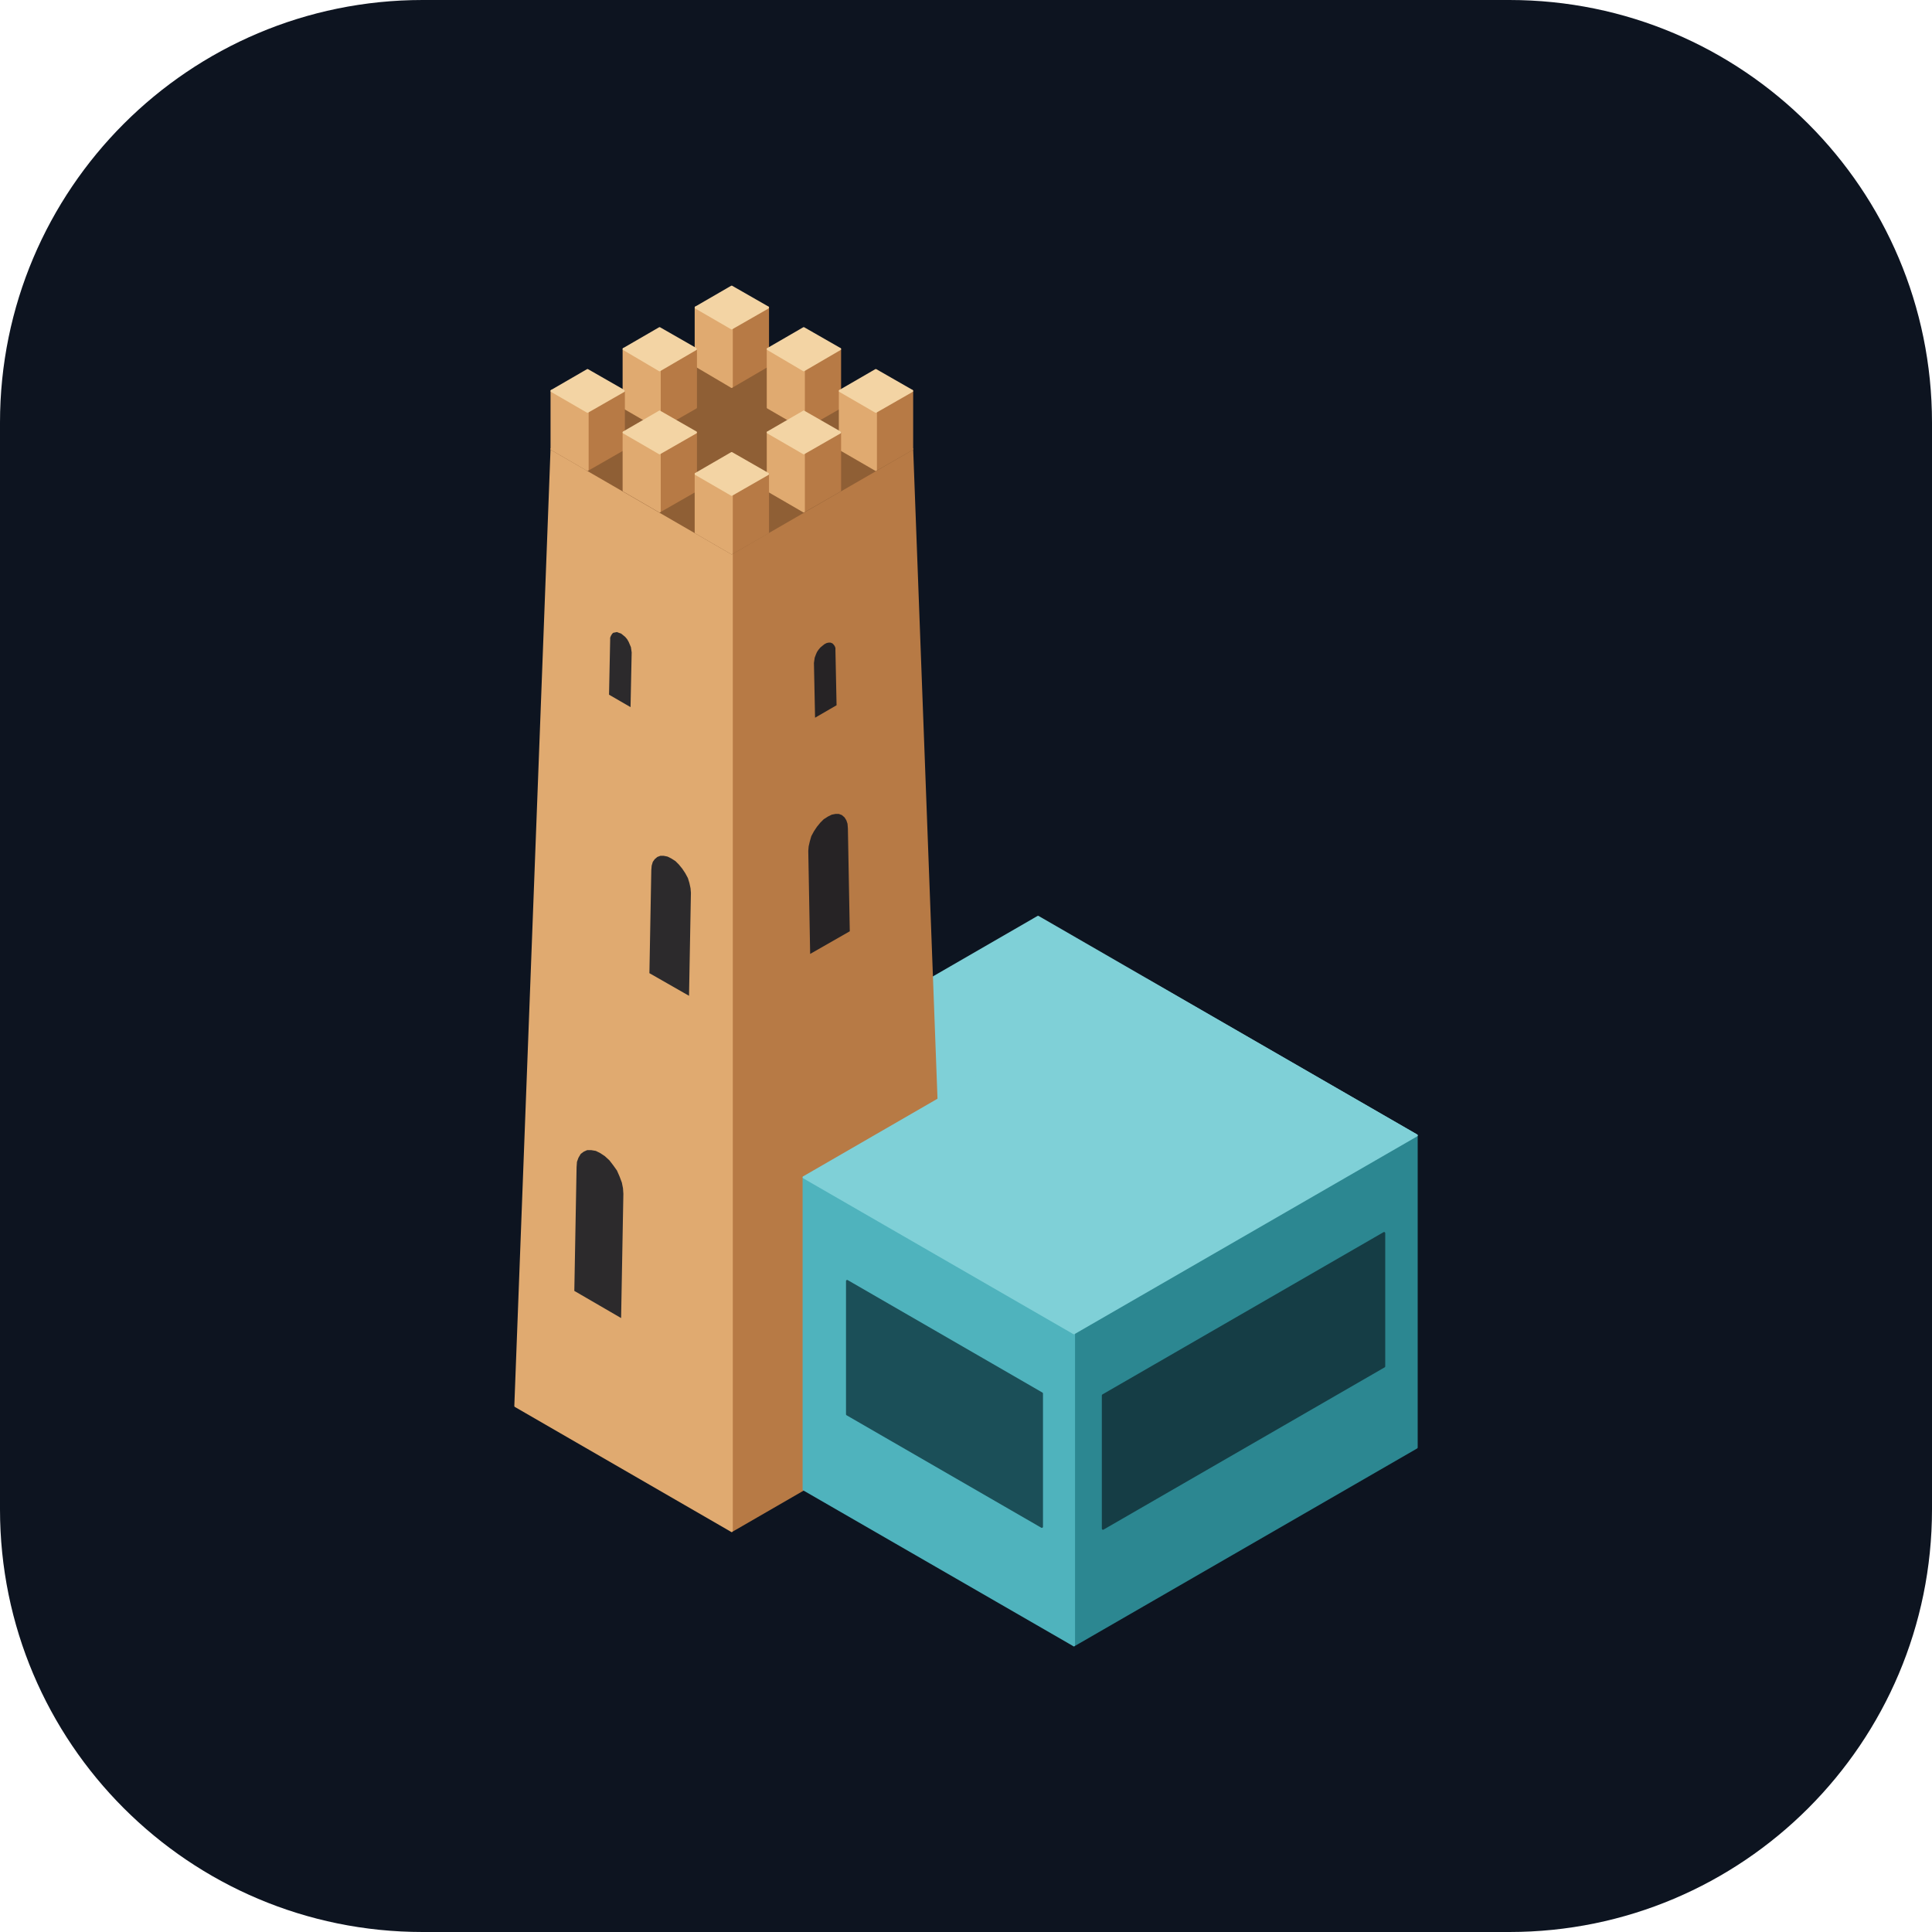
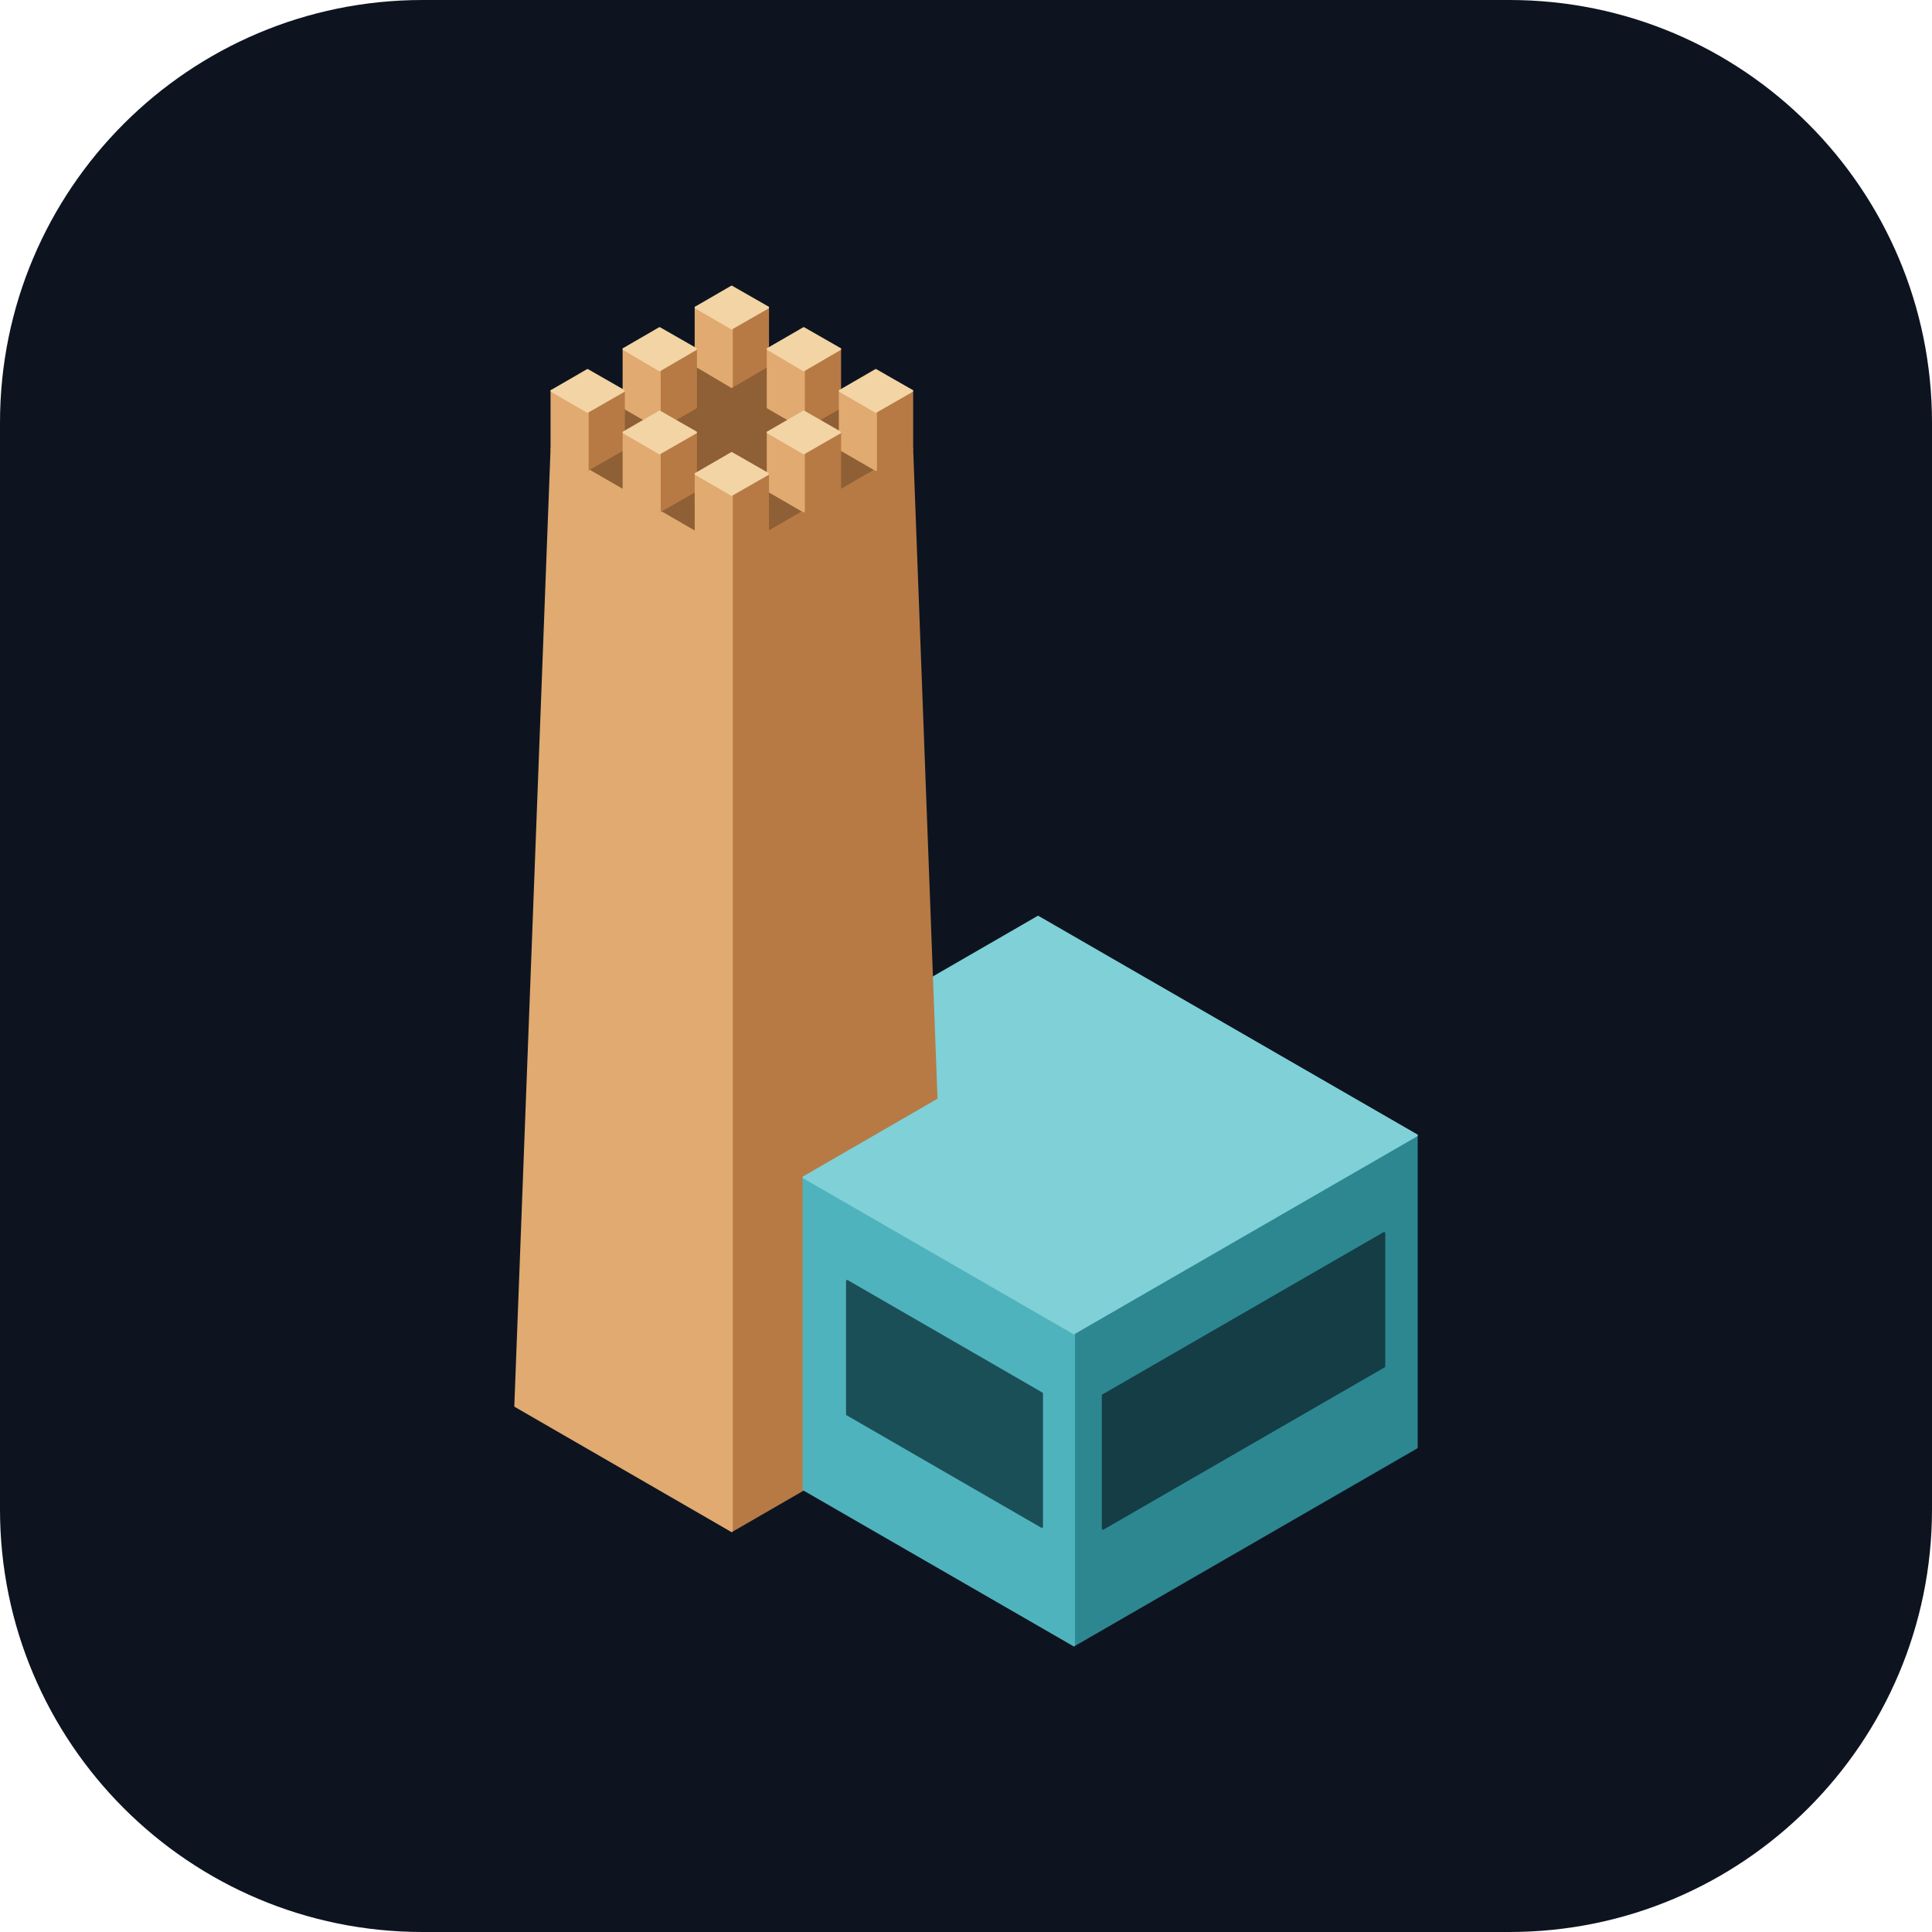
<svg xmlns="http://www.w3.org/2000/svg" viewBox="0 0 512 512">
  <rect width="512" height="512" rx="112" fill="#0d1420" />
-   <polygon points="275.1,243.0 375.4,300.9 284.6,353.3 184.4,295.4" fill="#7fd0d7" stroke="#7fd0d7" stroke-width="0.6" stroke-linejoin="round" />
+   <polygon points="205.0,283.5 275.1,243.0 375.4,300.9 284.6,353.3 205.0,307.3" fill="#7fd0d7" stroke="#7fd0d7" stroke-width="0.6" stroke-linejoin="round" />
+   <polygon points="193.9,91.4 241.7,119.0 193.9,146.6 146.2,119.0" fill="#8f5f35" stroke="#8f5f35" stroke-width="0.6" stroke-linejoin="round" />
  <polygon points="251.2,372.6 193.9,405.7 193.9,146.6 241.7,119.0" fill="#b77a45" stroke="#b77a45" stroke-width="0.6" stroke-linejoin="round" />
  <polygon points="136.6,372.6 193.9,405.7 193.9,146.6 146.2,119.0" fill="#e0aa70" stroke="#e0aa70" stroke-width="0.6" stroke-linejoin="round" />
-   <polygon points="193.9,91.4 241.7,119.0 193.9,146.6 146.2,119.0" fill="#8f5f35" stroke="#8f5f35" stroke-width="0.6" stroke-linejoin="round" />
  <polygon points="203.5,96.9 193.9,102.5 193.9,87.0 203.5,81.5" fill="#b77a45" stroke="#b77a45" stroke-width="0.6" stroke-linejoin="round" />
  <polygon points="184.4,96.9 193.9,102.5 193.9,87.0 184.4,81.5" fill="#e0aa70" stroke="#e0aa70" stroke-width="0.6" stroke-linejoin="round" />
  <polygon points="193.9,76.0 203.5,81.5 193.9,87.0 184.4,81.5" fill="#f3d4a4" stroke="#f3d4a4" stroke-width="0.6" stroke-linejoin="round" />
  <polygon points="222.6,108.0 213.0,113.5 213.0,98.1 222.6,92.5" fill="#b77a45" stroke="#b77a45" stroke-width="0.6" stroke-linejoin="round" />
  <polygon points="203.5,108.0 213.0,113.5 213.0,98.1 203.5,92.5" fill="#e0aa70" stroke="#e0aa70" stroke-width="0.6" stroke-linejoin="round" />
  <polygon points="213.0,87.0 222.6,92.5 213.0,98.1 203.5,92.5" fill="#f3d4a4" stroke="#f3d4a4" stroke-width="0.6" stroke-linejoin="round" />
  <polygon points="184.4,108.0 174.8,113.5 174.8,98.1 184.4,92.5" fill="#b77a45" stroke="#b77a45" stroke-width="0.6" stroke-linejoin="round" />
  <polygon points="165.3,108.0 174.8,113.5 174.8,98.1 165.3,92.5" fill="#e0aa70" stroke="#e0aa70" stroke-width="0.6" stroke-linejoin="round" />
  <polygon points="174.8,87.0 184.4,92.5 174.8,98.1 165.3,92.5" fill="#f3d4a4" stroke="#f3d4a4" stroke-width="0.6" stroke-linejoin="round" />
  <polygon points="165.3,119.0 155.7,124.5 155.7,109.1 165.3,103.6" fill="#b77a45" stroke="#b77a45" stroke-width="0.6" stroke-linejoin="round" />
  <polygon points="146.2,119.0 155.7,124.5 155.7,109.1 146.2,103.6" fill="#e0aa70" stroke="#e0aa70" stroke-width="0.6" stroke-linejoin="round" />
  <polygon points="155.7,98.1 165.3,103.6 155.7,109.1 146.2,103.6" fill="#f3d4a4" stroke="#f3d4a4" stroke-width="0.6" stroke-linejoin="round" />
  <polygon points="241.7,119.0 232.1,124.5 232.1,109.1 241.7,103.6" fill="#b77a45" stroke="#b77a45" stroke-width="0.6" stroke-linejoin="round" />
  <polygon points="222.6,119.0 232.1,124.5 232.1,109.1 222.6,103.6" fill="#e0aa70" stroke="#e0aa70" stroke-width="0.6" stroke-linejoin="round" />
  <polygon points="232.1,98.1 241.7,103.6 232.1,109.1 222.6,103.6" fill="#f3d4a4" stroke="#f3d4a4" stroke-width="0.6" stroke-linejoin="round" />
  <polygon points="184.4,130.0 174.8,135.5 174.8,120.1 184.4,114.6" fill="#b77a45" stroke="#b77a45" stroke-width="0.6" stroke-linejoin="round" />
  <polygon points="165.3,130.0 174.8,135.5 174.8,120.1 165.3,114.6" fill="#e0aa70" stroke="#e0aa70" stroke-width="0.6" stroke-linejoin="round" />
  <polygon points="174.8,109.1 184.4,114.6 174.8,120.1 165.3,114.6" fill="#f3d4a4" stroke="#f3d4a4" stroke-width="0.6" stroke-linejoin="round" />
  <polygon points="222.6,130.0 213.0,135.5 213.0,120.1 222.6,114.6" fill="#b77a45" stroke="#b77a45" stroke-width="0.6" stroke-linejoin="round" />
  <polygon points="203.5,130.0 213.0,135.5 213.0,120.1 203.5,114.6" fill="#e0aa70" stroke="#e0aa70" stroke-width="0.6" stroke-linejoin="round" />
  <polygon points="213.0,109.1 222.6,114.6 213.0,120.1 203.5,114.6" fill="#f3d4a4" stroke="#f3d4a4" stroke-width="0.6" stroke-linejoin="round" />
  <polygon points="203.5,141.1 193.9,146.6 193.9,131.1 203.5,125.6" fill="#b77a45" stroke="#b77a45" stroke-width="0.6" stroke-linejoin="round" />
  <polygon points="184.4,141.1 193.9,146.6 193.9,131.1 184.4,125.6" fill="#e0aa70" stroke="#e0aa70" stroke-width="0.6" stroke-linejoin="round" />
  <polygon points="193.9,120.1 203.5,125.6 193.9,131.1 184.4,125.6" fill="#f3d4a4" stroke="#f3d4a4" stroke-width="0.6" stroke-linejoin="round" />
-   <polygon points="152.2,342.1 152.8,309.3 152.9,307.9 153.3,306.8 153.9,305.8 154.7,305.2 155.6,304.8 156.7,304.8 157.9,305.0 159.1,305.6 160.3,306.4 161.5,307.5 162.5,308.8 163.5,310.2 164.2,311.8 164.8,313.4 165.1,314.9 165.2,316.4 164.6,349.3" fill="rgba(13,20,32,0.85)" />
-   <polygon points="172.1,257.9 172.6,230.6 172.7,229.4 173.0,228.4 173.5,227.7 174.2,227.1 175.0,226.8 175.9,226.8 176.9,227.0 177.9,227.5 179.0,228.2 179.9,229.1 180.8,230.2 181.6,231.4 182.3,232.7 182.7,234.0 183.0,235.4 183.1,236.6 182.6,263.9" fill="rgba(13,20,32,0.85)" />
-   <polygon points="161.4,184.1 161.7,169.6 161.7,169.0 161.9,168.5 162.2,168.0 162.5,167.7 163.0,167.6 163.5,167.5 164.0,167.7 164.6,167.9 165.1,168.3 165.7,168.8 166.2,169.4 166.6,170.1 166.9,170.8 167.2,171.5 167.3,172.2 167.4,172.9 167.1,187.4" fill="rgba(13,20,32,0.85)" />
-   <polygon points="214.7,252.8 214.2,225.5 214.3,224.3 214.6,223.0 215.0,221.6 215.7,220.3 216.5,219.1 217.4,218.0 218.3,217.1 219.4,216.4 220.4,215.9 221.4,215.7 222.3,215.7 223.1,216.0 223.8,216.6 224.3,217.4 224.6,218.3 224.7,219.5 225.2,246.8" fill="rgba(13,20,32,0.85)" />
-   <polygon points="216.0,190.2 215.7,175.7 215.8,175.0 215.9,174.3 216.2,173.5 216.5,172.8 216.9,172.2 217.4,171.6 218.0,171.1 218.5,170.7 219.1,170.4 219.6,170.3 220.1,170.3 220.6,170.5 220.9,170.8 221.2,171.2 221.4,171.7 221.4,172.4 221.7,186.9" fill="rgba(13,20,32,0.85)" />
  <polygon points="375.4,383.6 284.6,436.0 284.6,353.3 375.4,300.9" fill="#2c8791" stroke="#2c8791" stroke-width="0.6" stroke-linejoin="round" />
  <polygon points="213.0,394.7 284.6,436.0 284.6,353.3 213.0,312.0" fill="#4fb3bd" stroke="#4fb3bd" stroke-width="0.6" stroke-linejoin="round" />
  <polygon points="303.7,259.6 375.4,300.9 284.6,353.3 213.0,312.0" fill="#7fd0d7" stroke="#7fd0d7" stroke-width="0.6" stroke-linejoin="round" />
  <polygon points="224.5,374.8 276.1,404.6 276.1,369.3 224.5,339.5" fill="#1b4f58" stroke="#1b4f58" stroke-width="0.6" stroke-linejoin="round" />
  <polygon points="366.8,362.1 292.3,405.1 292.3,369.8 366.8,326.8" fill="#153d45" stroke="#153d45" stroke-width="0.6" stroke-linejoin="round" />
</svg>
